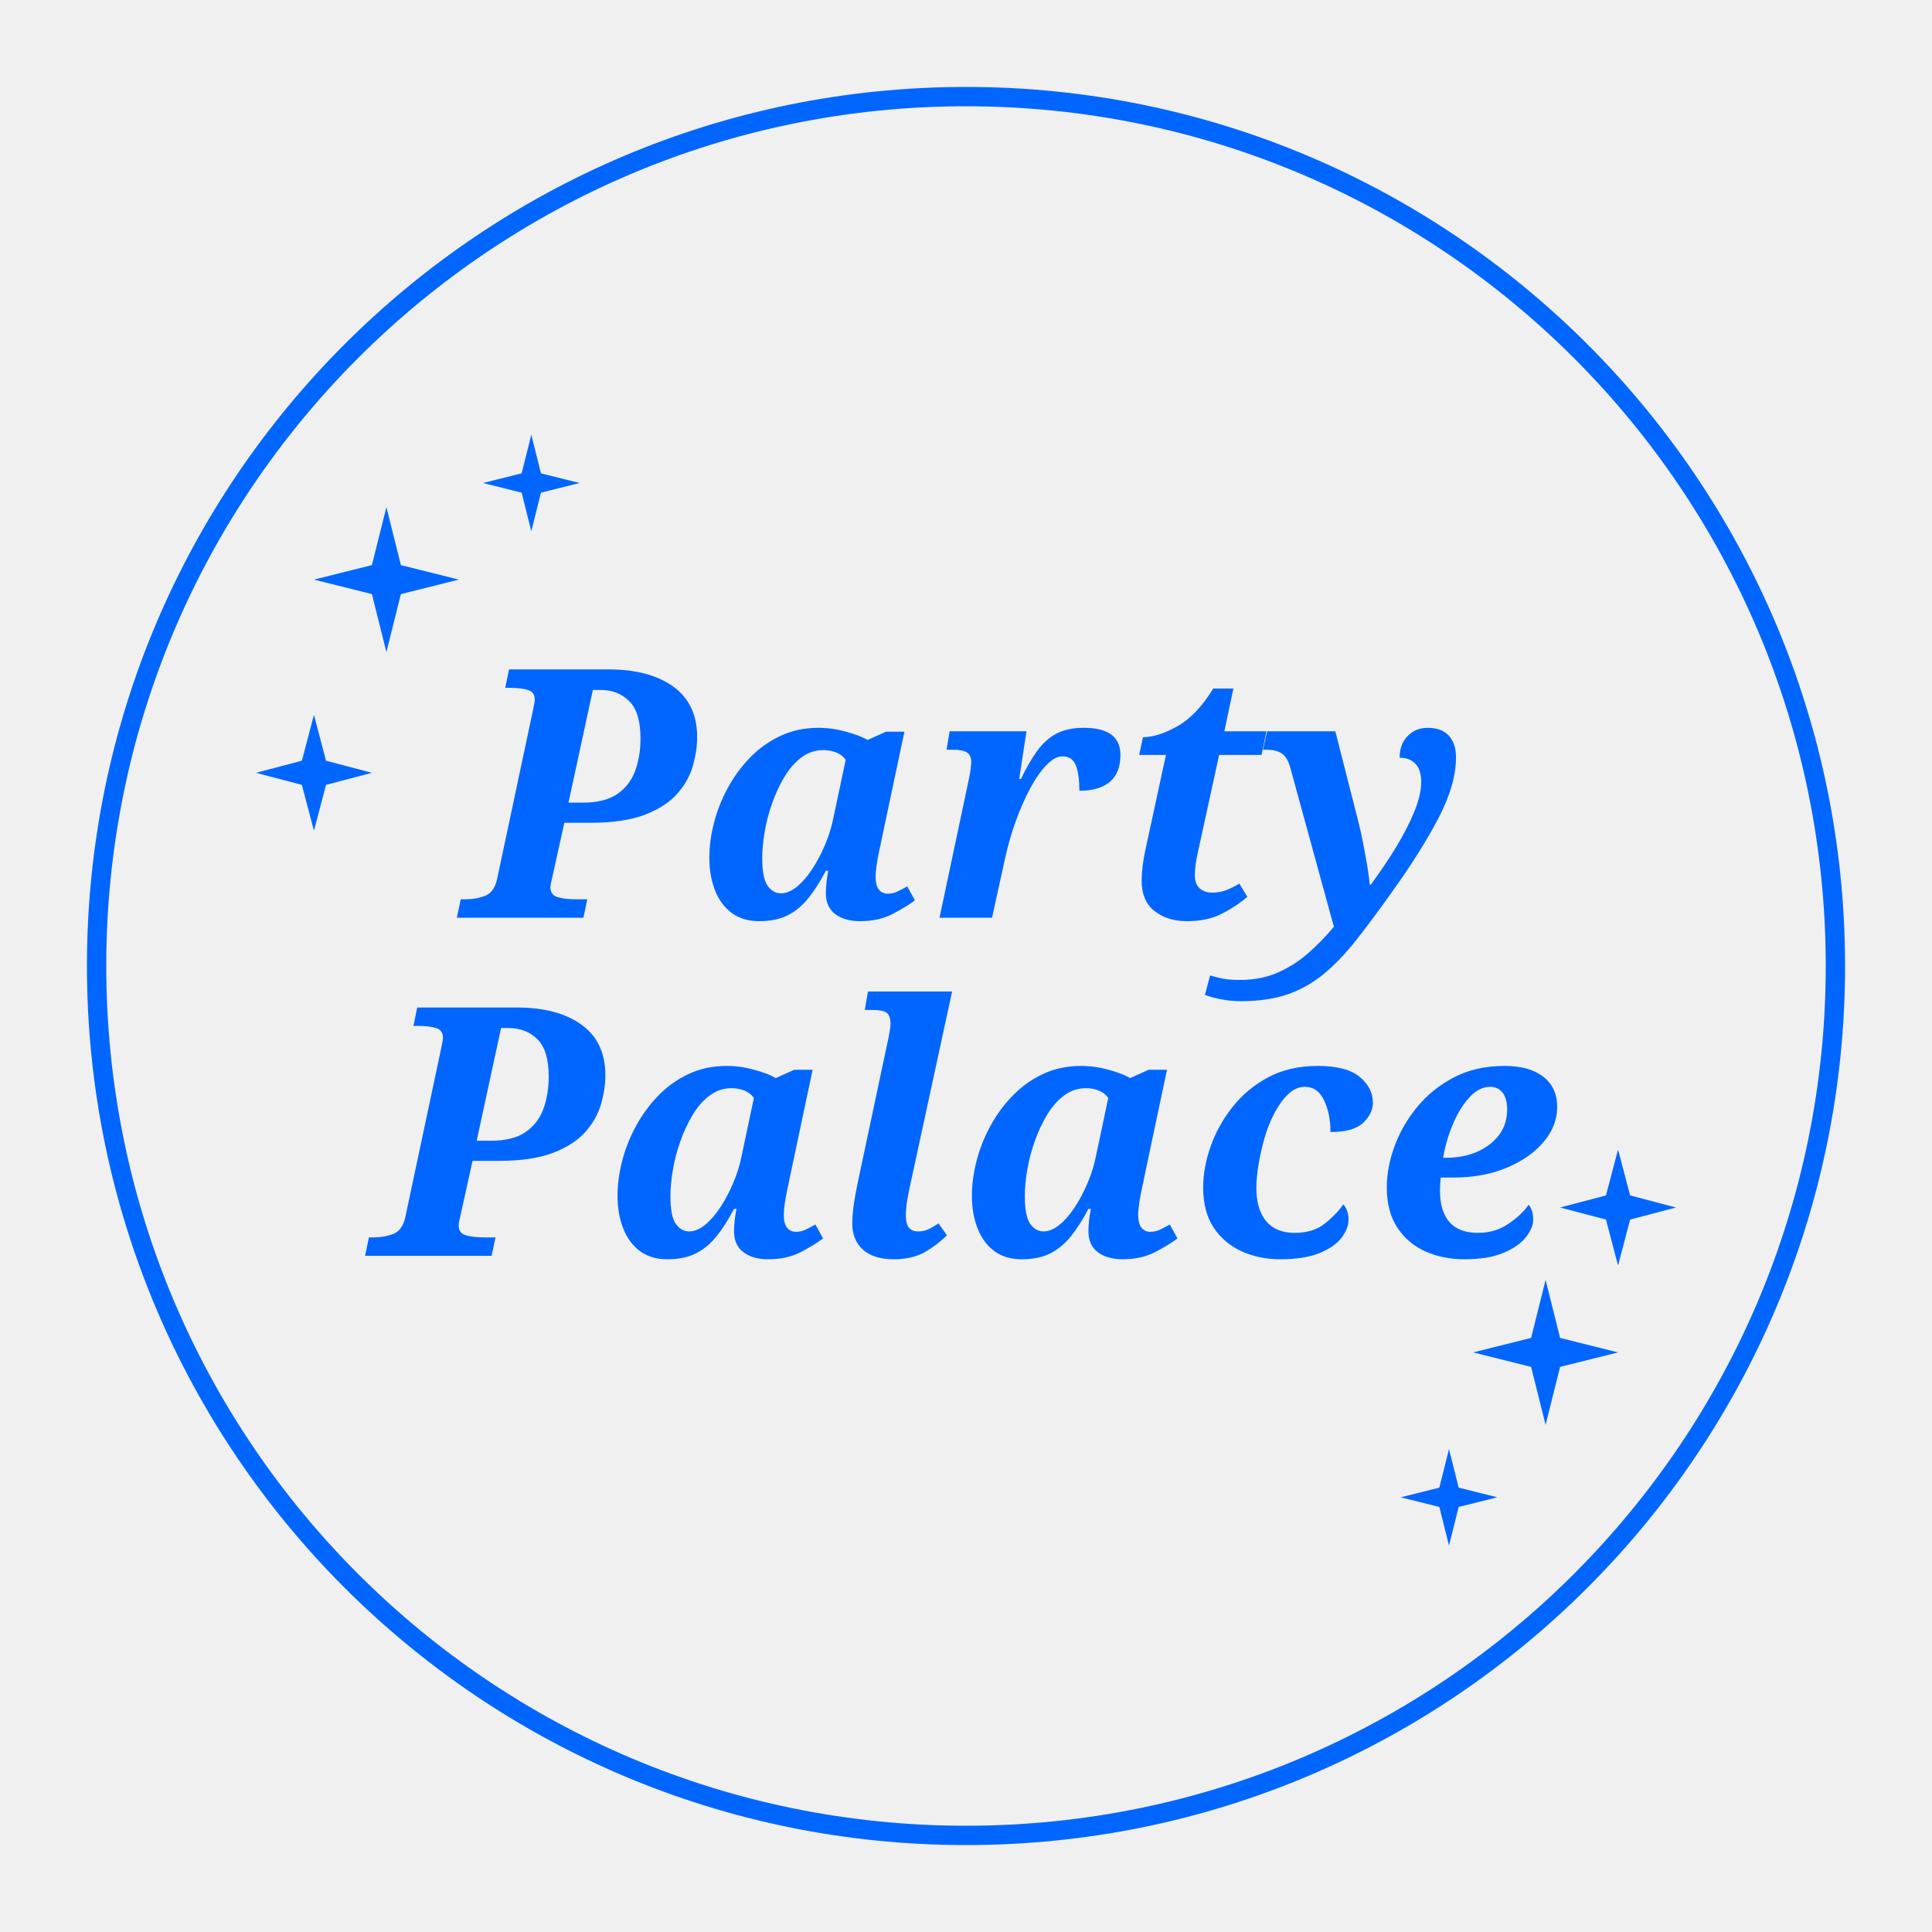
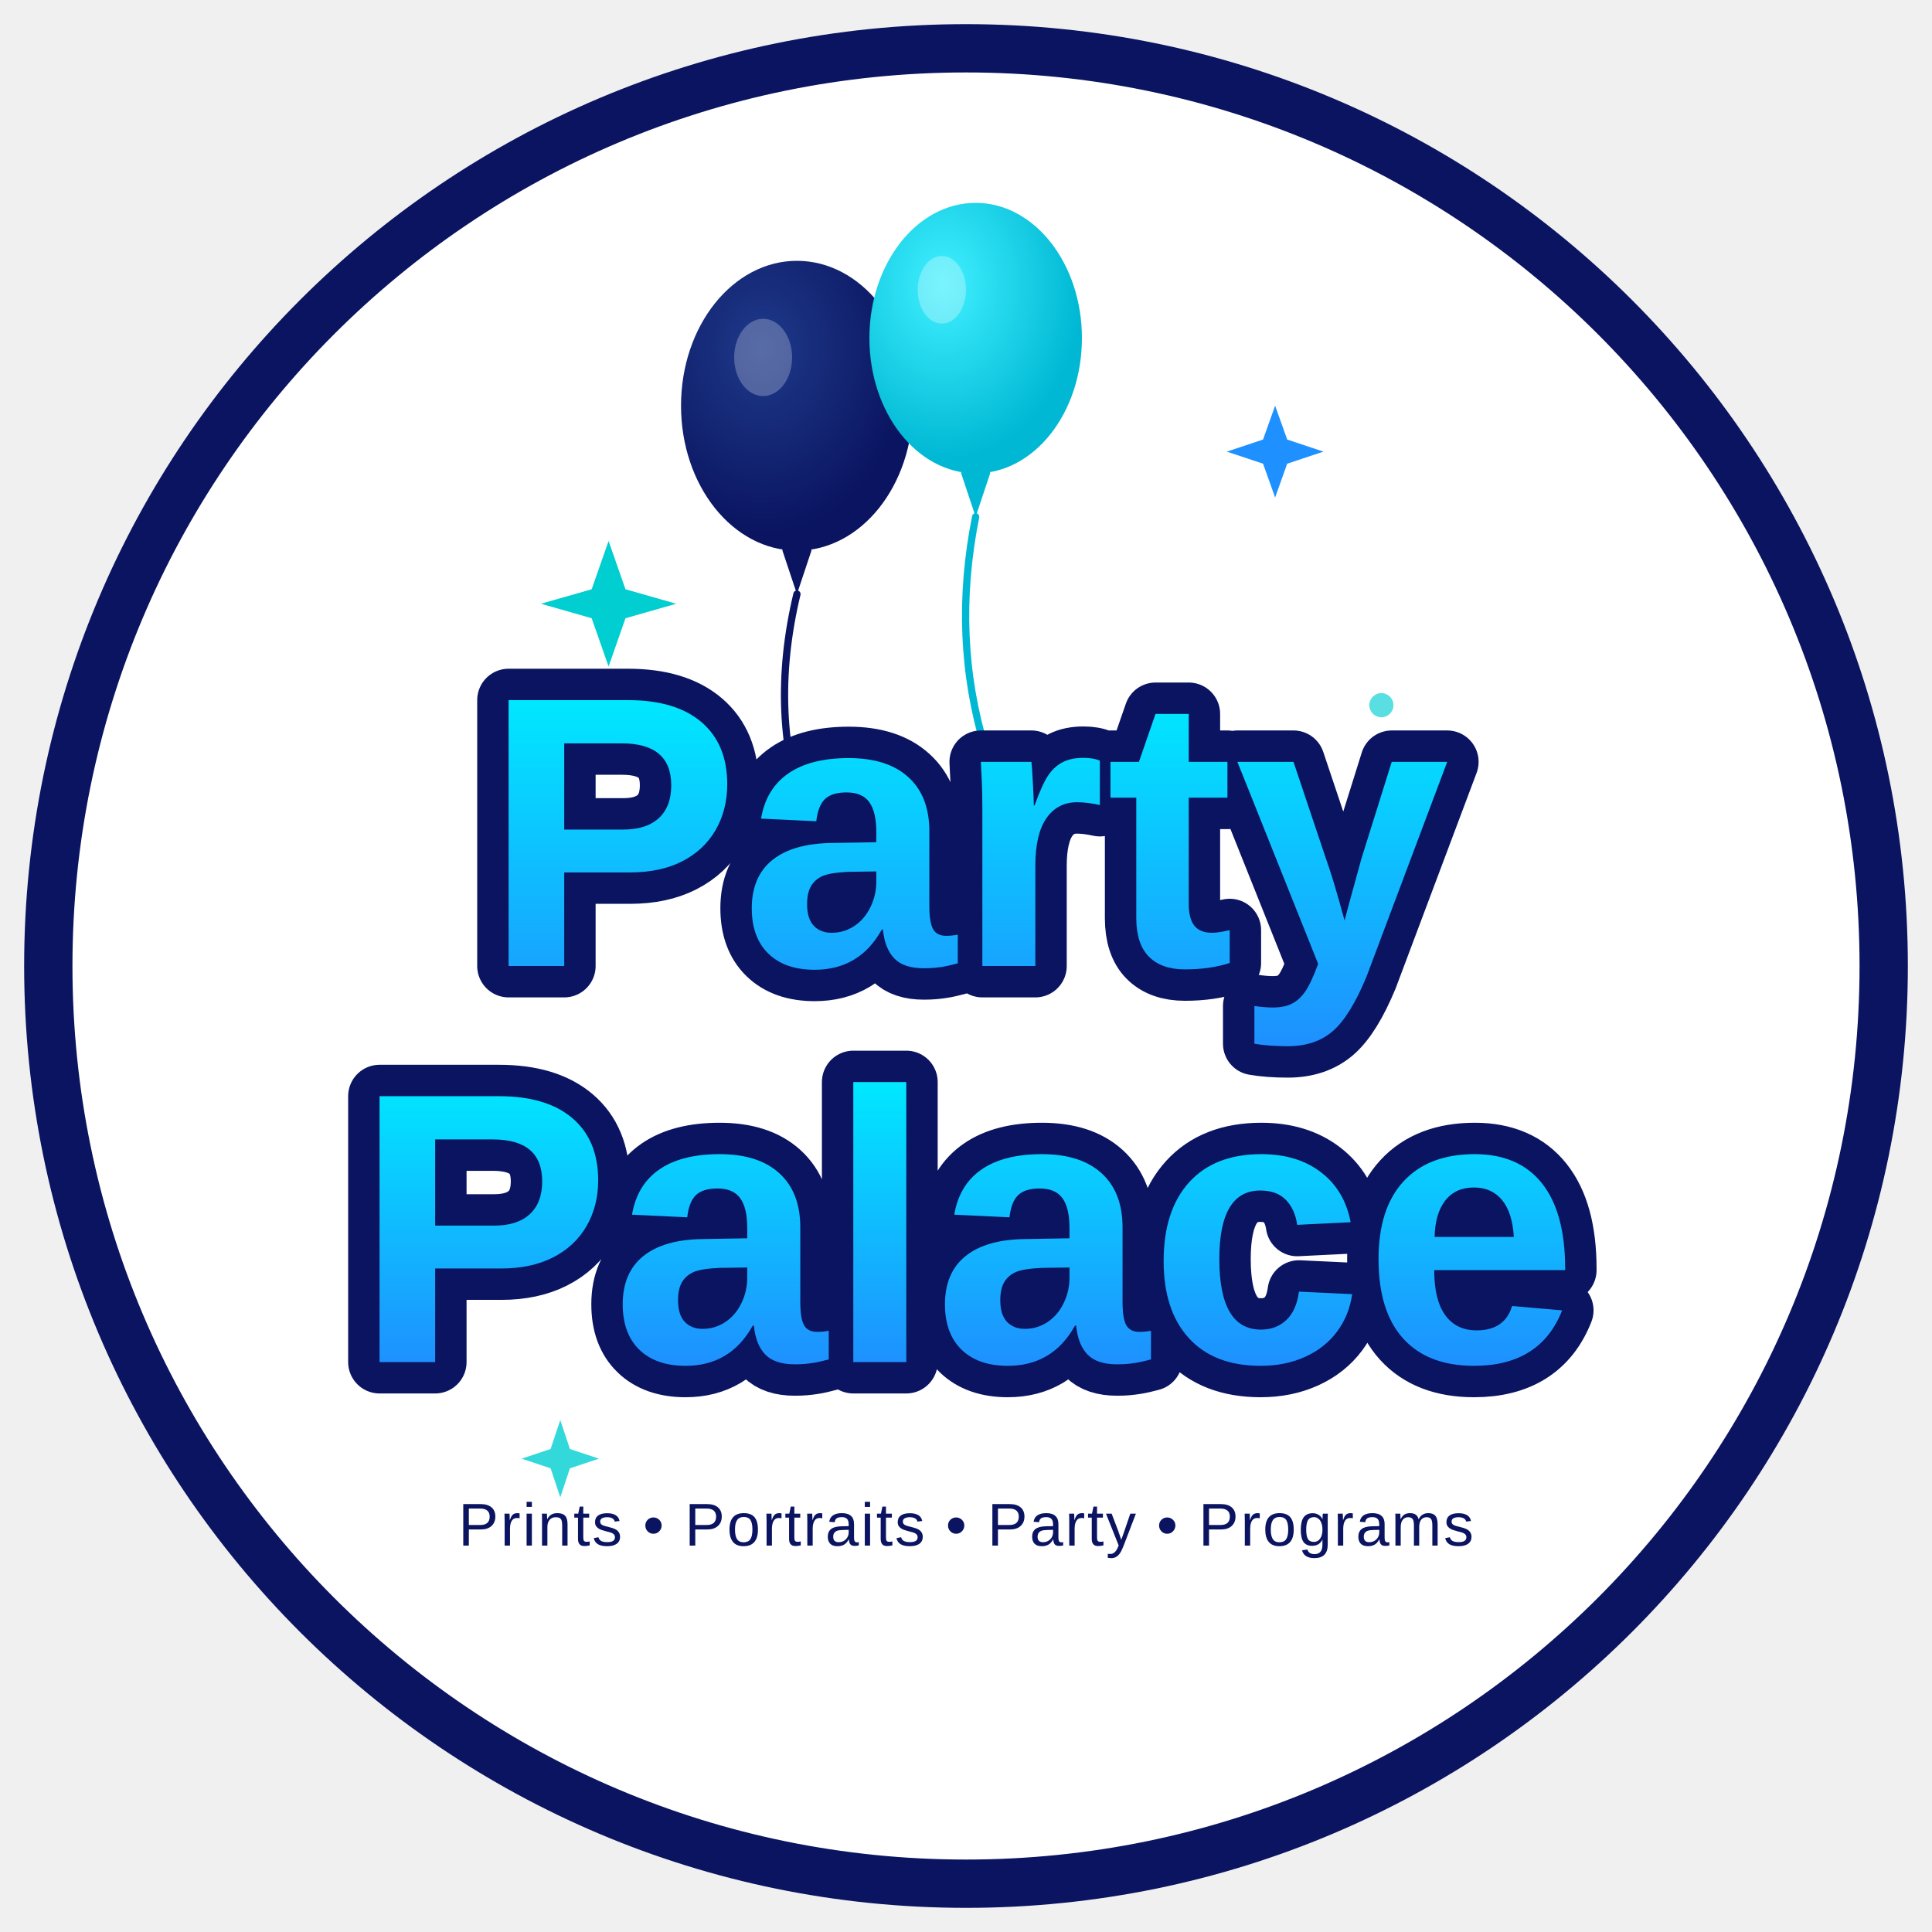
- <svg xmlns="http://www.w3.org/2000/svg" width="400" height="400" viewBox="0 0 400 400" fill="none">
-   <circle cx="200" cy="200" r="180" stroke="#0066FF" stroke-width="4" fill="none" />
-   <g transform="translate(80, 120)">
-     <path d="M0,-15 L3,-3 L15,0 L3,3 L0,15 L-3,3 L-15,0 L-3,-3 Z" fill="#0066FF" />
+ <svg xmlns="http://www.w3.org/2000/svg" viewBox="0 0 400 400" width="400" height="400">
+   <defs>
+     <clipPath id="clip">
+       <circle cx="200" cy="200" r="190" />
+     </clipPath>
+     <linearGradient id="textGrad" x1="0%" y1="0%" x2="0%" y2="100%">
+       <stop offset="0%" stop-color="#00E8FF" />
+       <stop offset="100%" stop-color="#1E90FF" />
+     </linearGradient>
+     <radialGradient id="navyBalloon" cx="35%" cy="30%" r="65%">
+       <stop offset="0%" stop-color="#1E3A8A" />
+       <stop offset="100%" stop-color="#0A1460" />
+     </radialGradient>
+     <radialGradient id="cyanBalloon" cx="35%" cy="30%" r="65%">
+       <stop offset="0%" stop-color="#40F0FF" />
+       <stop offset="100%" stop-color="#00B8D4" />
+     </radialGradient>
+   </defs>
+   <circle cx="200" cy="200" r="190" fill="white" />
+   <g clip-path="url(#clip)">
+     <ellipse cx="165" cy="84" rx="24" ry="30" fill="url(#navyBalloon)" />
+     <ellipse cx="158" cy="74" rx="6" ry="8" fill="white" opacity="0.25" />
+     <path d="M162 114 L165 123 L168 114 Q168 112 165 112 Q162 112 162 114Z" fill="#0A1460" />
+     <path d="M165 123 Q159 148 167 170" stroke="#0A1460" stroke-width="1.5" fill="none" stroke-linecap="round" />
+     <ellipse cx="202" cy="70" rx="22" ry="28" fill="url(#cyanBalloon)" />
+     <ellipse cx="195" cy="60" rx="5" ry="7" fill="white" opacity="0.3" />
+     <path d="M199 98 L202 107 L205 98 Q205 96 202 96 Q199 96 199 98Z" fill="#00B8D4" />
+     <path d="M202 107 Q197 132 204 155" stroke="#00B8D4" stroke-width="1.5" fill="none" stroke-linecap="round" />
+     <path d="M126,112 L129.5,122 L140,125 L129.5,128 L126,138 L122.5,128 L112,125 L122.5,122 Z" fill="#00CED1" />
+     <path d="M264,84 L266.5,91 L274,93.5 L266.5,96 L264,103 L261.5,96 L254,93.5 L261.5,91 Z" fill="#1E90FF" />
+     <path d="M296,266 L298.5,273 L306,275.5 L298.5,278 L296,285 L293.5,278 L286,275.5 L293.5,273 Z" fill="#00CED1" />
+     <path d="M116,294 L118,300 L124,302 L118,304 L116,310 L114,304 L108,302 L114,300 Z" fill="#00CED1" opacity="0.8" />
+     <circle cx="106" cy="192" r="3" fill="#1E90FF" opacity="0.65" />
+     <circle cx="286" cy="146" r="2.5" fill="#00CED1" opacity="0.65" />
+     <text x="200" y="200" font-family="'Arial Rounded MT Bold', 'Helvetica Rounded', Arial, sans-serif" font-size="80" font-weight="900" text-anchor="middle" stroke="#0A1460" stroke-width="13" stroke-linejoin="round" paint-order="stroke fill" fill="url(#textGrad)">Party</text>
+     <text x="200" y="282" font-family="'Arial Rounded MT Bold', 'Helvetica Rounded', Arial, sans-serif" font-size="80" font-weight="900" text-anchor="middle" stroke="#0A1460" stroke-width="13" stroke-linejoin="round" paint-order="stroke fill" fill="url(#textGrad)">Palace</text>
+     <text x="200" y="320" font-family="Arial, Helvetica, sans-serif" font-size="12.5" font-weight="400" text-anchor="middle" fill="#0A1460" letter-spacing="0.4">Prints • Portraits • Party • Programs</text>
  </g>
-   <g transform="translate(110, 100)">
-     <path d="M0,-10 L2,-2 L10,0 L2,2 L0,10 L-2,2 L-10,0 L-2,-2 Z" fill="#0066FF" />
-   </g>
-   <g transform="translate(65, 160)">
-     <path d="M0,-12 L2.5,-2.5 L12,0 L2.5,2.5 L0,12 L-2.5,2.5 L-12,0 L-2.5,-2.5 Z" fill="#0066FF" />
-   </g>
-   <g transform="translate(320, 280)">
-     <path d="M0,-15 L3,-3 L15,0 L3,3 L0,15 L-3,3 L-15,0 L-3,-3 Z" fill="#0066FF" />
-   </g>
-   <g transform="translate(300, 310)">
-     <path d="M0,-10 L2,-2 L10,0 L2,2 L0,10 L-2,2 L-10,0 L-2,-2 Z" fill="#0066FF" />
-   </g>
-   <g transform="translate(335, 250)">
-     <path d="M0,-12 L2.5,-2.5 L12,0 L2.5,2.5 L0,12 L-2.5,2.5 L-12,0 L-2.5,-2.5 Z" fill="#0066FF" />
-   </g>
-   <text x="200" y="190" font-family="Georgia, serif" font-size="72" font-weight="bold" fill="#0066FF" text-anchor="middle" font-style="italic">
-     Party
-   </text>
-   <text x="200" y="260" font-family="Georgia, serif" font-size="72" font-weight="bold" fill="#0066FF" text-anchor="middle" font-style="italic">
-     Palace
-   </text>
+   <circle cx="200" cy="200" r="190" fill="none" stroke="#0A1460" stroke-width="10" />
</svg>
